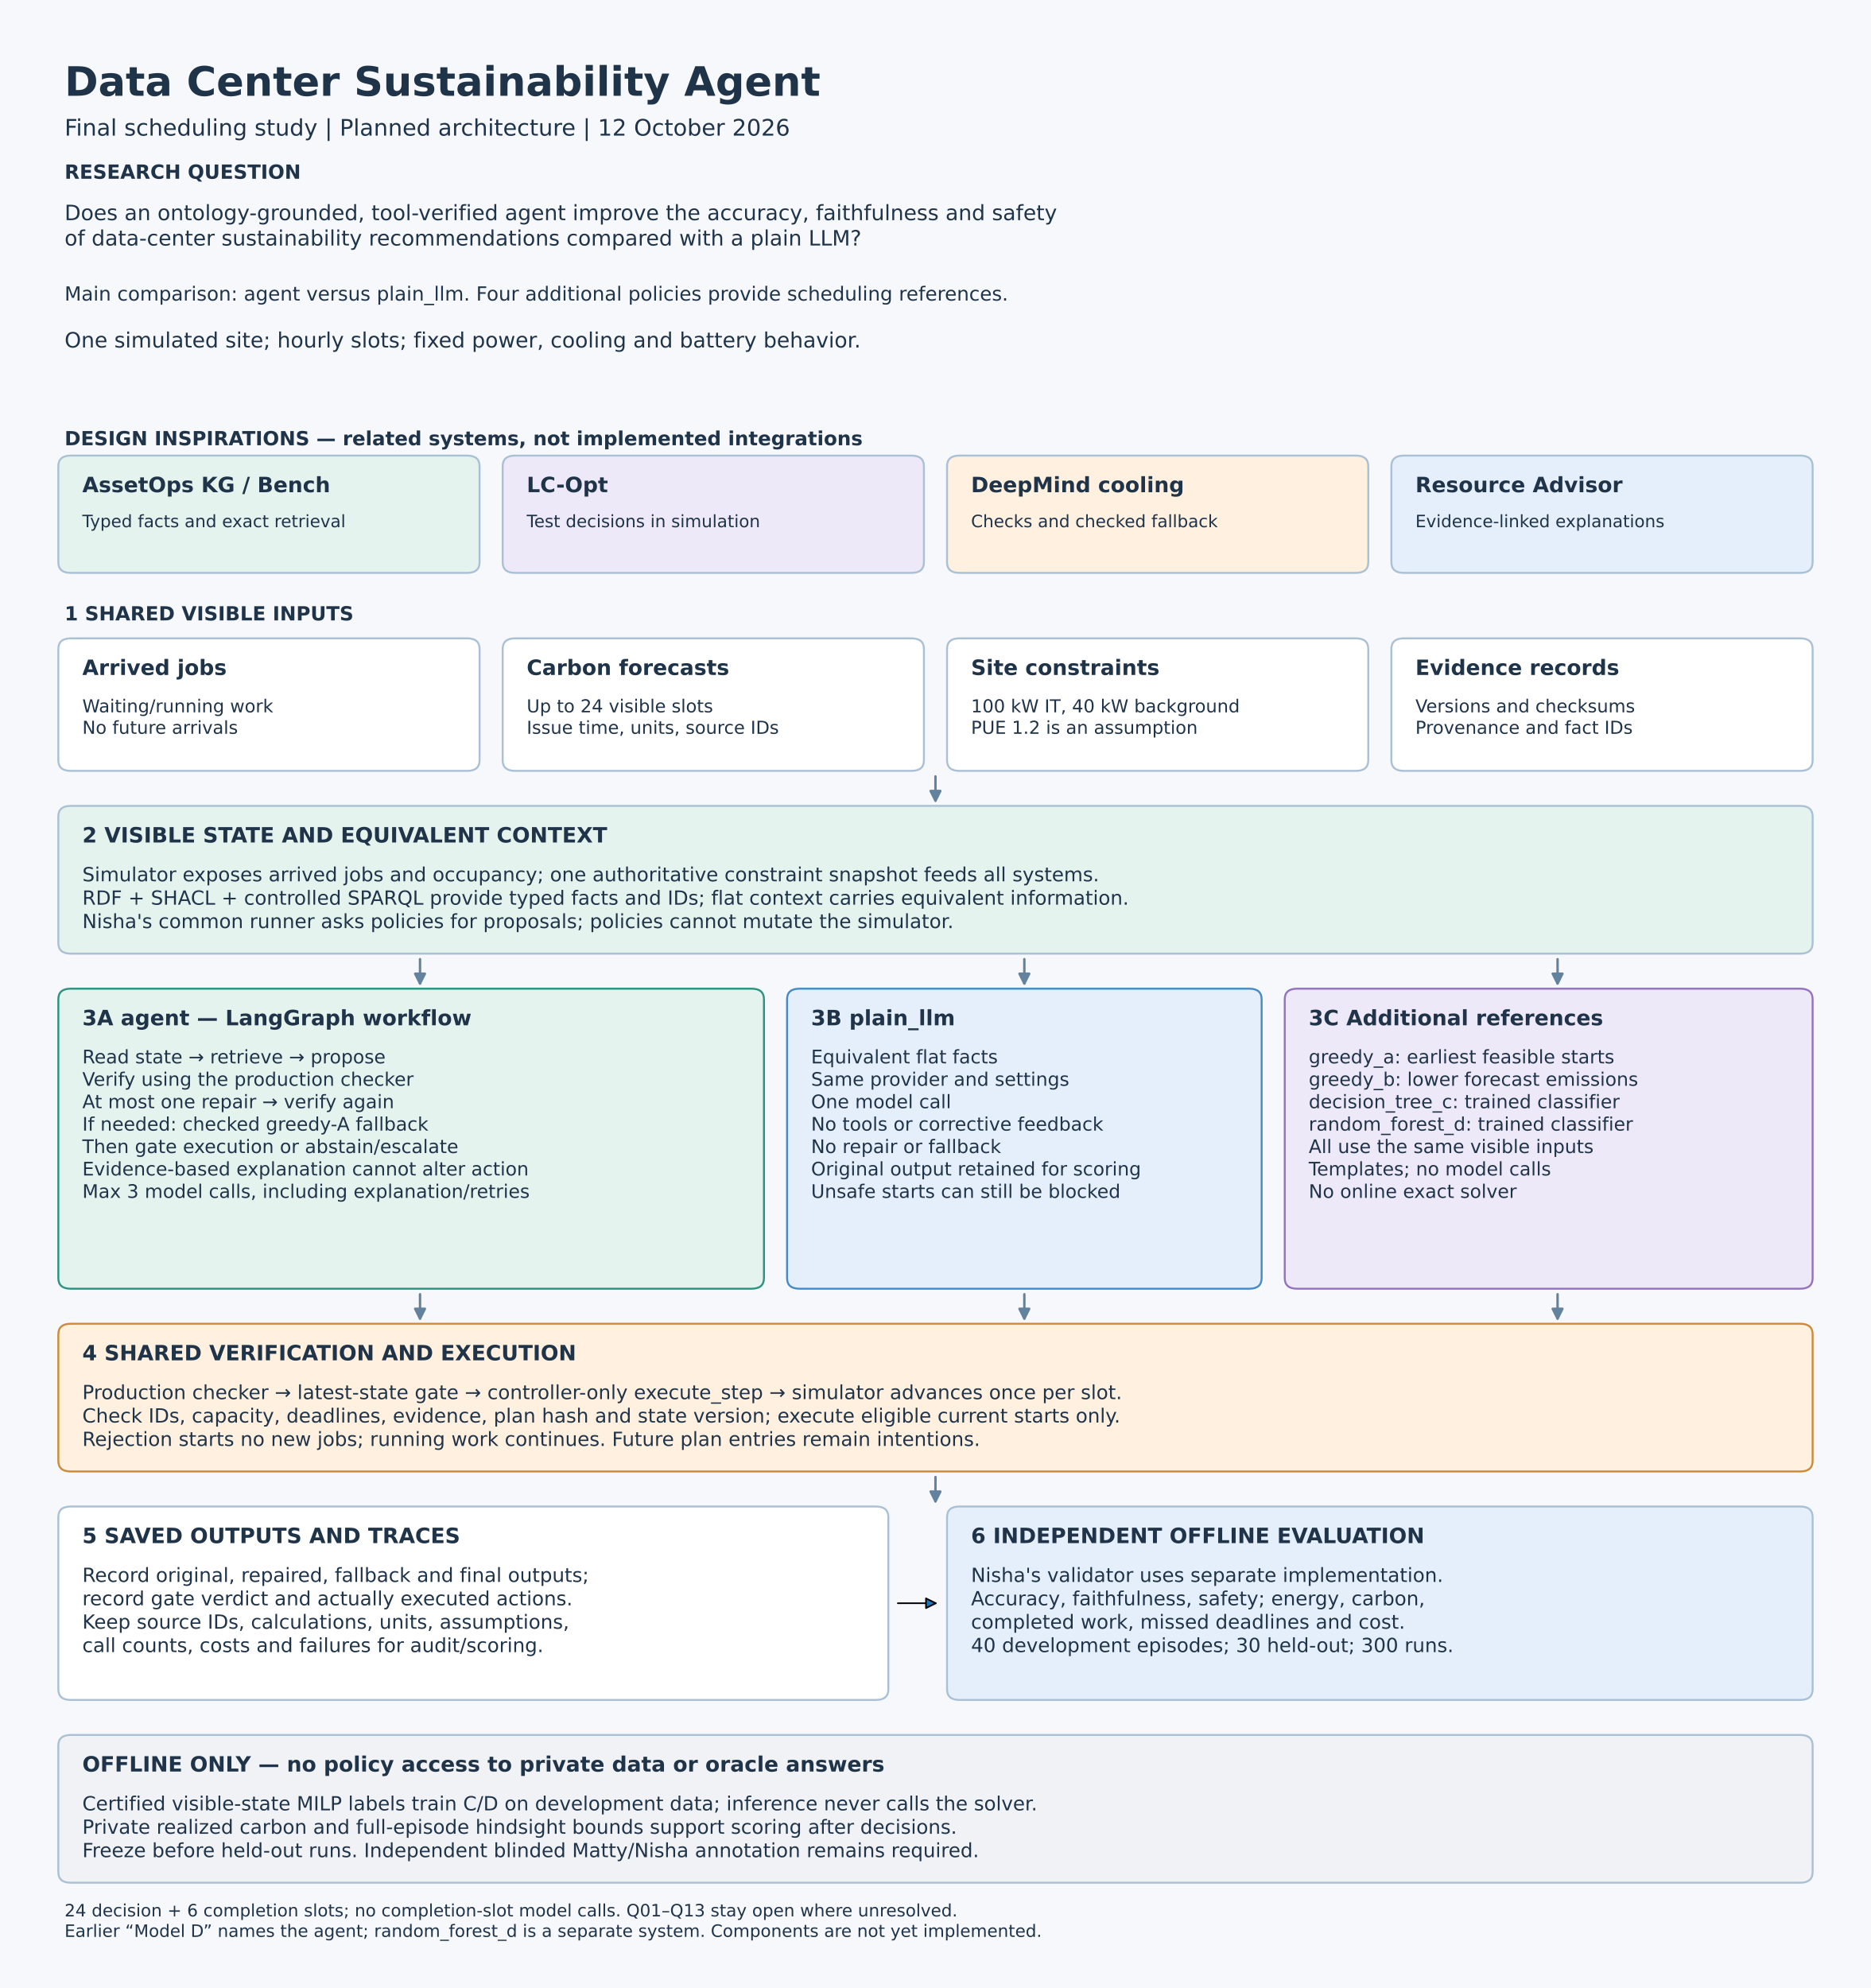
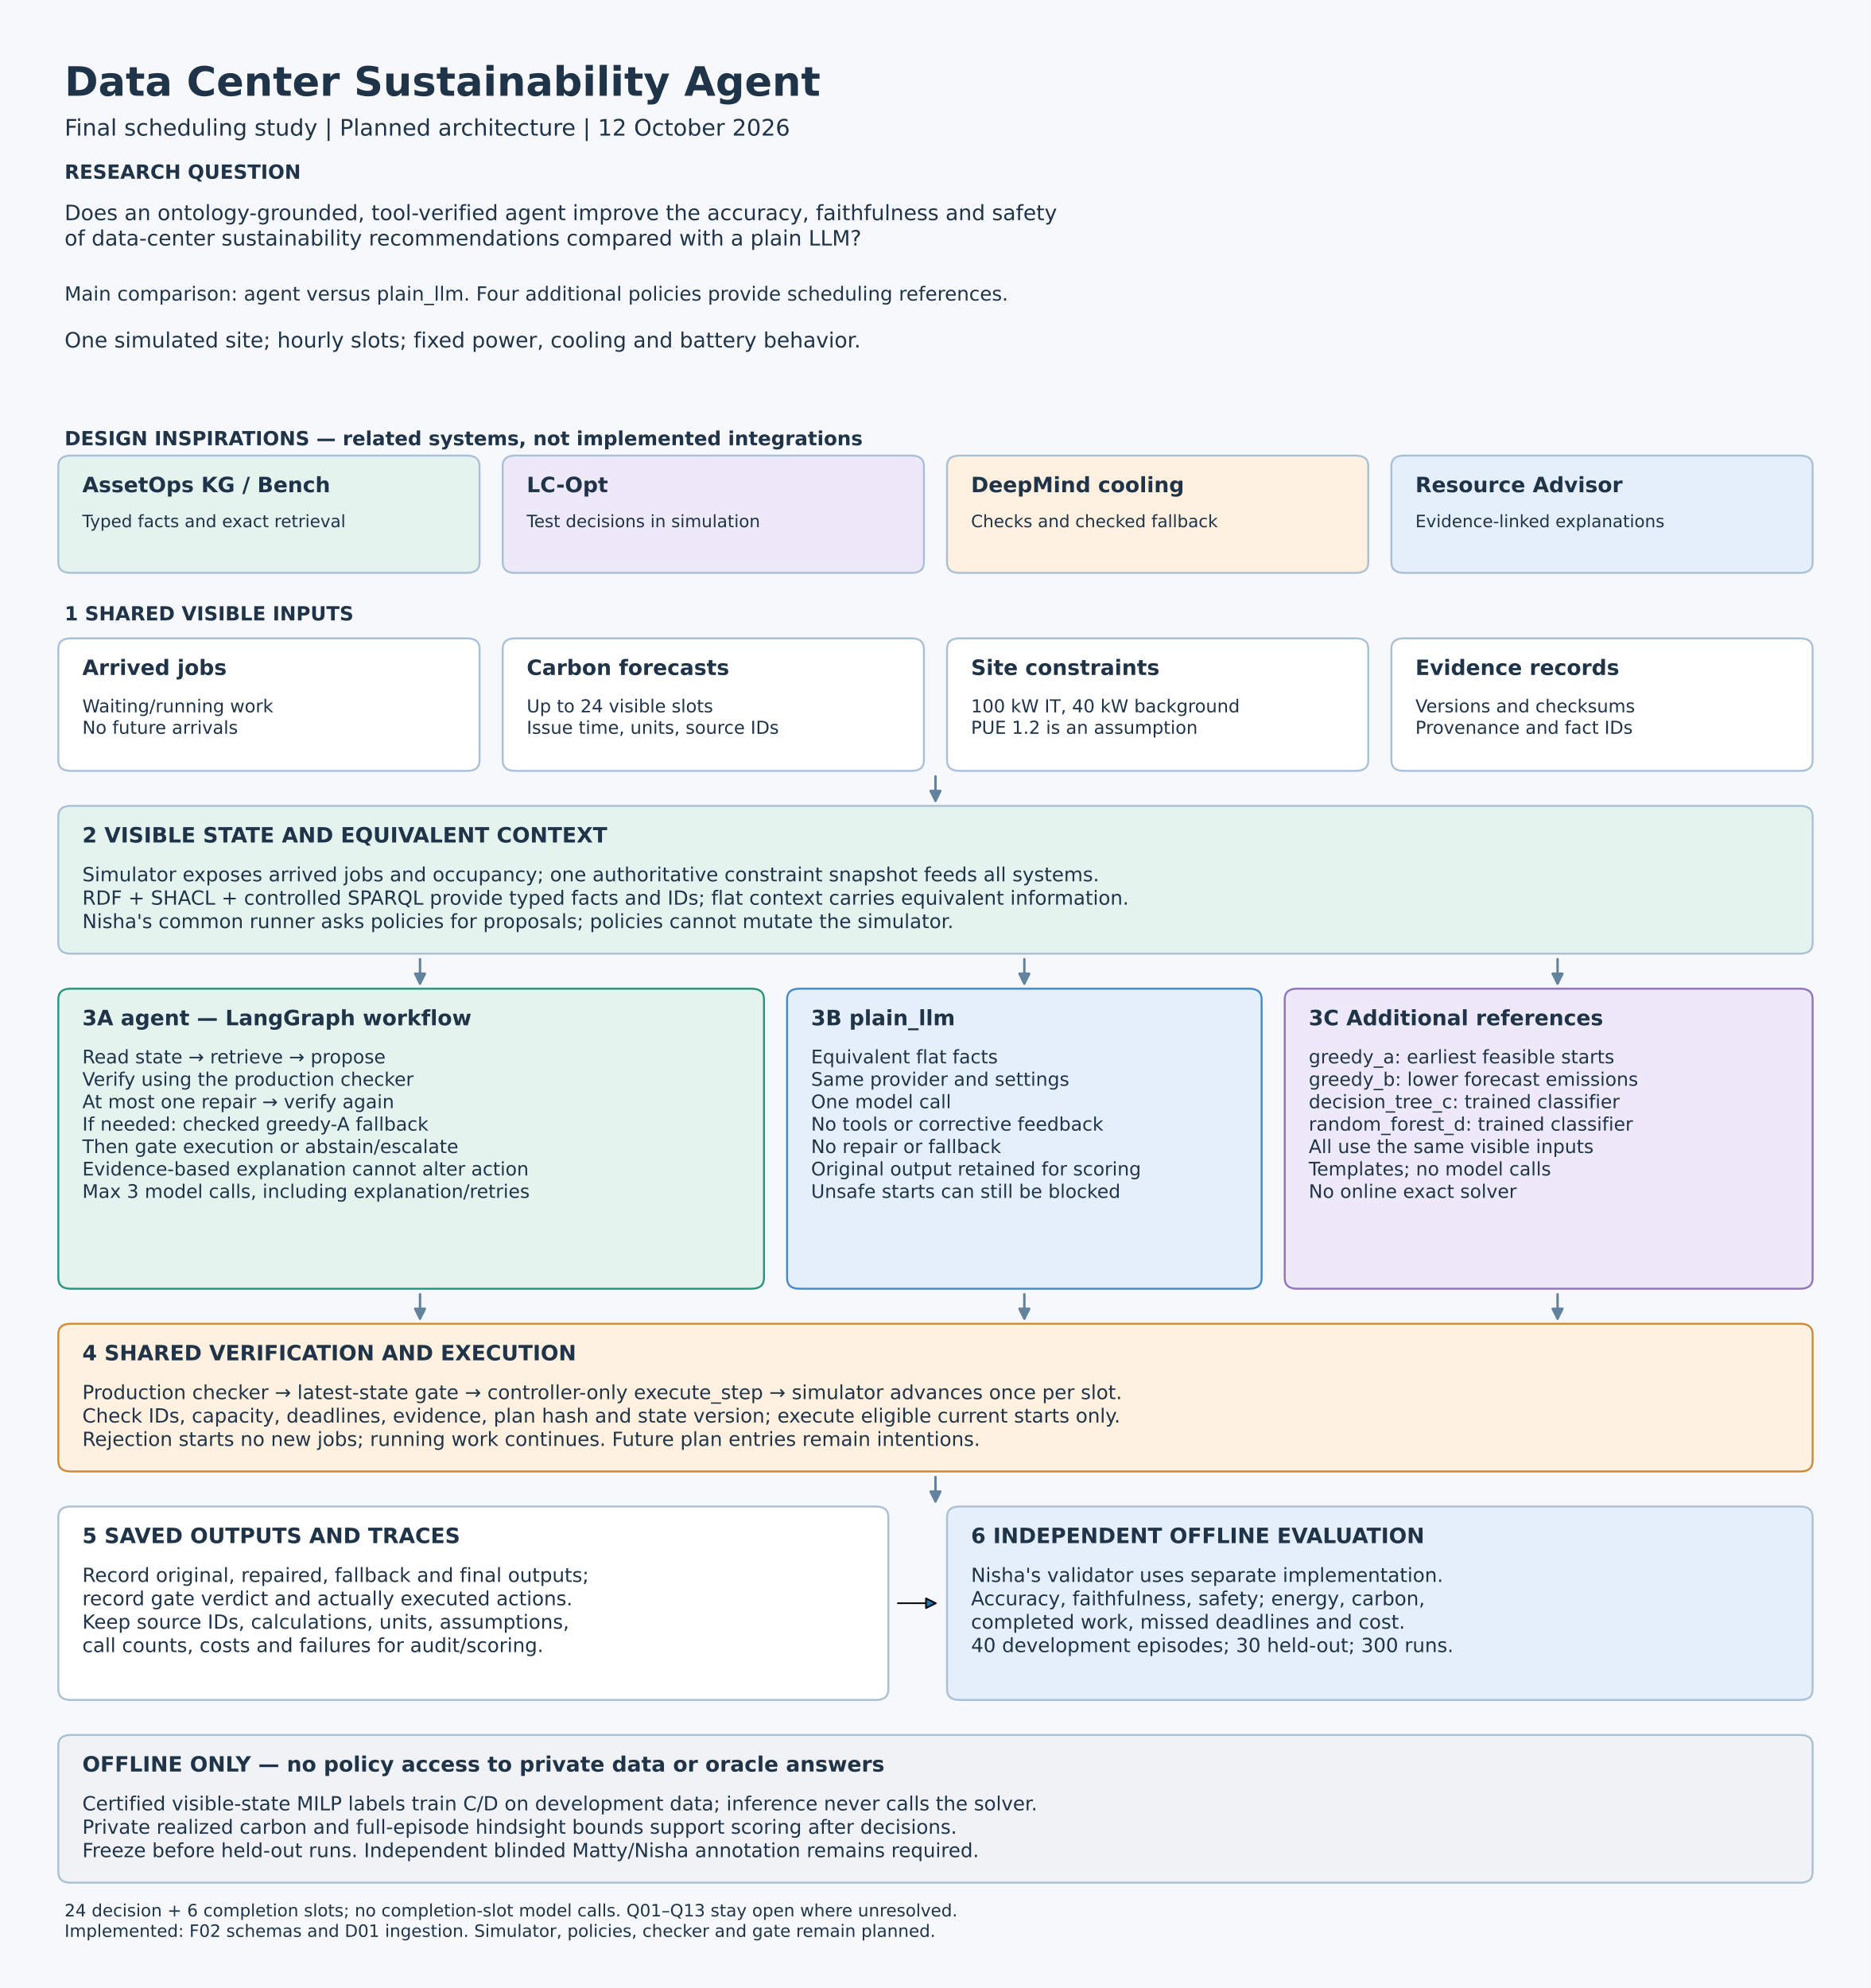
<svg xmlns="http://www.w3.org/2000/svg" width="1152pt" height="1224pt" viewBox="0 0 1152 1224" version="1.1">
  <defs>
    <style type="text/css">*{stroke-linejoin: round; stroke-linecap: butt}</style>
  </defs>
  <g id="figure_1">
    <g id="patch_1">
      <path d="M 0 1224 L 1152 1224 L 1152 0 L 0 0 z " style="fill: #f6f8fc" />
    </g>
    <g id="axes_1">
      <g id="patch_2">
        <path d="M 43.574 352.714 L 287.626 352.714 Q 295.286 352.714 295.286 346.15 L 295.286 287.072 Q 295.286 280.508 287.626 280.508 L 43.574 280.508 Q 35.914 280.508 35.914 287.072 L 35.914 346.15 Q 35.914 352.714 43.574 352.714 z " clip-path="url(#p616b628342)" style="fill: #e5f3ef; stroke: #aac0d5; stroke-width: 1.2; stroke-linejoin: miter" />
      </g>
      <g id="patch_3">
        <path d="M 317.174 352.714 L 561.226 352.714 Q 568.886 352.714 568.886 346.15 L 568.886 287.072 Q 568.886 280.508 561.226 280.508 L 317.174 280.508 Q 309.514 280.508 309.514 287.072 L 309.514 346.15 Q 309.514 352.714 317.174 352.714 z " clip-path="url(#p616b628342)" style="fill: #eee9f8; stroke: #aac0d5; stroke-width: 1.2; stroke-linejoin: miter" />
      </g>
      <g id="patch_4">
        <path d="M 590.774 352.714 L 834.826 352.714 Q 842.486 352.714 842.486 346.15 L 842.486 287.072 Q 842.486 280.508 834.826 280.508 L 590.774 280.508 Q 583.114 280.508 583.114 287.072 L 583.114 346.15 Q 583.114 352.714 590.774 352.714 z " clip-path="url(#p616b628342)" style="fill: #fff0df; stroke: #aac0d5; stroke-width: 1.2; stroke-linejoin: miter" />
      </g>
      <g id="patch_5">
        <path d="M 864.374 352.714 L 1108.426 352.714 Q 1116.086 352.714 1116.086 346.15 L 1116.086 287.072 Q 1116.086 280.508 1108.426 280.508 L 864.374 280.508 Q 856.714 280.508 856.714 287.072 L 856.714 346.15 Q 856.714 352.714 864.374 352.714 z " clip-path="url(#p616b628342)" style="fill: #e5effb; stroke: #aac0d5; stroke-width: 1.2; stroke-linejoin: miter" />
      </g>
      <g id="patch_6">
        <path d="M 43.574 474.621 L 287.626 474.621 Q 295.286 474.621 295.286 468.057 L 295.286 399.601 Q 295.286 393.037 287.626 393.037 L 43.574 393.037 Q 35.914 393.037 35.914 399.601 L 35.914 468.057 Q 35.914 474.621 43.574 474.621 z " clip-path="url(#p616b628342)" style="fill: #ffffff; stroke: #aac0d5; stroke-width: 1.2; stroke-linejoin: miter" />
      </g>
      <g id="patch_7">
        <path d="M 317.174 474.621 L 561.226 474.621 Q 568.886 474.621 568.886 468.057 L 568.886 399.601 Q 568.886 393.037 561.226 393.037 L 317.174 393.037 Q 309.514 393.037 309.514 399.601 L 309.514 468.057 Q 309.514 474.621 317.174 474.621 z " clip-path="url(#p616b628342)" style="fill: #ffffff; stroke: #aac0d5; stroke-width: 1.2; stroke-linejoin: miter" />
      </g>
      <g id="patch_8">
        <path d="M 590.774 474.621 L 834.826 474.621 Q 842.486 474.621 842.486 468.057 L 842.486 399.601 Q 842.486 393.037 834.826 393.037 L 590.774 393.037 Q 583.114 393.037 583.114 399.601 L 583.114 468.057 Q 583.114 474.621 590.774 474.621 z " clip-path="url(#p616b628342)" style="fill: #ffffff; stroke: #aac0d5; stroke-width: 1.2; stroke-linejoin: miter" />
      </g>
      <g id="patch_9">
        <path d="M 864.374 474.621 L 1108.426 474.621 Q 1116.086 474.621 1116.086 468.057 L 1116.086 399.601 Q 1116.086 393.037 1108.426 393.037 L 864.374 393.037 Q 856.714 393.037 856.714 399.601 L 856.714 468.057 Q 856.714 474.621 864.374 474.621 z " clip-path="url(#p616b628342)" style="fill: #ffffff; stroke: #aac0d5; stroke-width: 1.2; stroke-linejoin: miter" />
      </g>
      <g id="patch_10">
        <path d="M 576 478.03 Q 576 486.345 576 492.984 " clip-path="url(#p616b628342)" style="fill: none; stroke: #63829e; stroke-width: 1.5; stroke-linecap: round" />
        <path d="M 579 486.984 L 576 492.984 L 573 486.984 z " clip-path="url(#p616b628342)" style="fill: #63829e; stroke: #63829e; stroke-width: 1.5; stroke-linecap: round" />
      </g>
      <g id="patch_11">
        <path d="M 43.574 587.15 L 1108.426 587.15 Q 1116.086 587.15 1116.086 580.586 L 1116.086 502.753 Q 1116.086 496.189 1108.426 496.189 L 43.574 496.189 Q 35.914 496.189 35.914 502.753 L 35.914 580.586 Q 35.914 587.15 43.574 587.15 z " clip-path="url(#p616b628342)" style="fill: #e5f3ef; stroke: #aac0d5; stroke-width: 1.2; stroke-linejoin: miter" />
      </g>
      <g id="patch_12">
        <path d="M 258.624 590.559 Q 258.624 598.874 258.624 605.513 " clip-path="url(#p616b628342)" style="fill: none; stroke: #63829e; stroke-width: 1.5; stroke-linecap: round" />
        <path d="M 261.624 599.513 L 258.624 605.513 L 255.624 599.513 z " clip-path="url(#p616b628342)" style="fill: #63829e; stroke: #63829e; stroke-width: 1.5; stroke-linecap: round" />
      </g>
      <g id="patch_13">
        <path d="M 630.72 590.559 Q 630.72 598.874 630.72 605.513 " clip-path="url(#p616b628342)" style="fill: none; stroke: #63829e; stroke-width: 1.5; stroke-linecap: round" />
        <path d="M 633.72 599.513 L 630.72 605.513 L 627.72 599.513 z " clip-path="url(#p616b628342)" style="fill: #63829e; stroke: #63829e; stroke-width: 1.5; stroke-linecap: round" />
      </g>
      <g id="patch_14">
        <path d="M 959.04 590.559 Q 959.04 598.874 959.04 605.513 " clip-path="url(#p616b628342)" style="fill: none; stroke: #63829e; stroke-width: 1.5; stroke-linecap: round" />
        <path d="M 962.04 599.513 L 959.04 605.513 L 956.04 599.513 z " clip-path="url(#p616b628342)" style="fill: #63829e; stroke: #63829e; stroke-width: 1.5; stroke-linecap: round" />
      </g>
      <g id="patch_15">
        <path d="M 43.574 793.453 L 462.73 793.453 Q 470.39 793.453 470.39 786.889 L 470.39 615.282 Q 470.39 608.718 462.73 608.718 L 43.574 608.718 Q 35.914 608.718 35.914 615.282 L 35.914 786.889 Q 35.914 793.453 43.574 793.453 z " clip-path="url(#p616b628342)" style="fill: #e5f3ef; stroke: #2a9480; stroke-width: 1.2; stroke-linejoin: miter" />
      </g>
      <g id="patch_16">
        <path d="M 492.278 793.453 L 769.162 793.453 Q 776.822 793.453 776.822 786.889 L 776.822 615.282 Q 776.822 608.718 769.162 608.718 L 492.278 608.718 Q 484.618 608.718 484.618 615.282 L 484.618 786.889 Q 484.618 793.453 492.278 793.453 z " clip-path="url(#p616b628342)" style="fill: #e5effb; stroke: #478ac9; stroke-width: 1.2; stroke-linejoin: miter" />
      </g>
      <g id="patch_17">
        <path d="M 798.71 793.453 L 1108.426 793.453 Q 1116.086 793.453 1116.086 786.889 L 1116.086 615.282 Q 1116.086 608.718 1108.426 608.718 L 798.71 608.718 Q 791.05 608.718 791.05 615.282 L 791.05 786.889 Q 791.05 793.453 798.71 793.453 z " clip-path="url(#p616b628342)" style="fill: #eee9f8; stroke: #9374bc; stroke-width: 1.2; stroke-linejoin: miter" />
      </g>
      <g id="patch_18">
        <path d="M 258.624 796.862 Q 258.624 805.178 258.624 811.816 " clip-path="url(#p616b628342)" style="fill: none; stroke: #63829e; stroke-width: 1.5; stroke-linecap: round" />
        <path d="M 261.624 805.816 L 258.624 811.816 L 255.624 805.816 z " clip-path="url(#p616b628342)" style="fill: #63829e; stroke: #63829e; stroke-width: 1.5; stroke-linecap: round" />
      </g>
      <g id="patch_19">
        <path d="M 630.72 796.862 Q 630.72 805.178 630.72 811.816 " clip-path="url(#p616b628342)" style="fill: none; stroke: #63829e; stroke-width: 1.5; stroke-linecap: round" />
        <path d="M 633.72 805.816 L 630.72 811.816 L 627.72 805.816 z " clip-path="url(#p616b628342)" style="fill: #63829e; stroke: #63829e; stroke-width: 1.5; stroke-linecap: round" />
      </g>
      <g id="patch_20">
        <path d="M 959.04 796.862 Q 959.04 805.178 959.04 811.816 " clip-path="url(#p616b628342)" style="fill: none; stroke: #63829e; stroke-width: 1.5; stroke-linecap: round" />
        <path d="M 962.04 805.816 L 959.04 811.816 L 956.04 805.816 z " clip-path="url(#p616b628342)" style="fill: #63829e; stroke: #63829e; stroke-width: 1.5; stroke-linecap: round" />
      </g>
      <g id="patch_21">
        <path d="M 43.574 905.982 L 1108.426 905.982 Q 1116.086 905.982 1116.086 899.418 L 1116.086 821.585 Q 1116.086 815.021 1108.426 815.021 L 43.574 815.021 Q 35.914 815.021 35.914 821.585 L 35.914 899.418 Q 35.914 905.982 43.574 905.982 z " clip-path="url(#p616b628342)" style="fill: #fff0df; stroke: #cc8b39; stroke-width: 1.2; stroke-linejoin: miter" />
      </g>
      <g id="patch_22">
        <path d="M 576 909.391 Q 576 917.707 576 924.345 " clip-path="url(#p616b628342)" style="fill: none; stroke: #63829e; stroke-width: 1.5; stroke-linecap: round" />
        <path d="M 579 918.345 L 576 924.345 L 573 918.345 z " clip-path="url(#p616b628342)" style="fill: #63829e; stroke: #63829e; stroke-width: 1.5; stroke-linecap: round" />
      </g>
      <g id="patch_23">
        <path d="M 43.574 1046.643 L 539.338 1046.643 Q 546.998 1046.643 546.998 1040.079 L 546.998 934.114 Q 546.998 927.55 539.338 927.55 L 43.574 927.55 Q 35.914 927.55 35.914 934.114 L 35.914 1040.079 Q 35.914 1046.643 43.574 1046.643 z " clip-path="url(#p616b628342)" style="fill: #ffffff; stroke: #aac0d5; stroke-width: 1.2; stroke-linejoin: miter" />
      </g>
      <g id="patch_24">
        <path d="M 552.826 987.097 Q 565.055 987.097 576.166 987.097 " clip-path="url(#p616b628342)" style="fill: none; stroke: #000000; stroke-linecap: round" />
        <path d="M 570.166 984.097 L 576.166 987.097 L 570.166 990.097 z " clip-path="url(#p616b628342)" style="fill: #1f77b4; stroke: #000000; stroke-linecap: round" />
      </g>
      <g id="patch_25">
        <path d="M 590.774 1046.643 L 1108.426 1046.643 Q 1116.086 1046.643 1116.086 1040.079 L 1116.086 934.114 Q 1116.086 927.55 1108.426 927.55 L 590.774 927.55 Q 583.114 927.55 583.114 934.114 L 583.114 1040.079 Q 583.114 1046.643 590.774 1046.643 z " clip-path="url(#p616b628342)" style="fill: #e5effb; stroke: #aac0d5; stroke-width: 1.2; stroke-linejoin: miter" />
      </g>
      <g id="patch_26">
        <path d="M 43.574 1159.172 L 1108.426 1159.172 Q 1116.086 1159.172 1116.086 1152.608 L 1116.086 1074.776 Q 1116.086 1068.211 1108.426 1068.211 L 43.574 1068.211 Q 35.914 1068.211 35.914 1074.776 L 35.914 1152.608 Q 35.914 1159.172 43.574 1159.172 z " clip-path="url(#p616b628342)" style="fill: #f0f2f5; stroke: #aac0d5; stroke-width: 1.2; stroke-linejoin: miter" />
      </g>
      <g id="text_1">
        <text style="font-weight: 700; font-size: 25px; font-family: 'DejaVu Sans'; text-anchor: start; fill: #203449" x="39.744" y="58.974" transform="rotate(-0 39.744 58.97351)">Data Center Sustainability Agent</text>
      </g>
      <g id="text_2">
        <text style="font-size: 14px; font-family: 'DejaVu Sans'; text-anchor: start; fill: #203449" x="39.744" y="83.497" transform="rotate(-0 39.744 83.49745)">Final scheduling study | Planned architecture | 12 October 2026</text>
      </g>
      <g id="text_3">
        <text style="font-weight: 700; font-size: 12px; font-family: 'DejaVu Sans'; text-anchor: start; fill: #203449" x="39.744" y="110.048" transform="rotate(-0 39.744 110.0478)">RESEARCH QUESTION</text>
      </g>
      <g id="text_4">
        <text style="font-size: 13px; font-family: 'DejaVu Sans'; fill: #203449" transform="translate(39.744 135.5534)">Does an ontology-grounded, tool-verified agent improve the accuracy, faithfulness and safety</text>
        <text style="font-size: 13px; font-family: 'DejaVu Sans'; fill: #203449" transform="translate(39.744 151.157)">of data-center sustainability recommendations compared with a plain LLM?</text>
      </g>
      <g id="text_5">
        <text style="font-size: 12px; font-family: 'DejaVu Sans'; text-anchor: start; fill: #203449" x="39.744" y="185.068" transform="rotate(-0 39.744 185.0681)">Main comparison: agent versus plain_llm. Four additional policies provide scheduling references.</text>
      </g>
      <g id="text_6">
        <text style="font-size: 13px; font-family: 'DejaVu Sans'; text-anchor: start; fill: #203449" x="39.744" y="213.96" transform="rotate(-0 39.744 213.9602)">One simulated site; hourly slots; fixed power, cooling and battery behavior.</text>
      </g>
      <g id="text_7">
        <text style="font-weight: 700; font-size: 12px; font-family: 'DejaVu Sans'; text-anchor: start; fill: #203449" x="39.744" y="274.154" transform="rotate(-0 39.744 274.1536)">DESIGN INSPIRATIONS — related systems, not implemented integrations</text>
      </g>
      <g id="text_8">
        <text style="font-weight: 700; font-size: 13px; font-family: 'DejaVu Sans'; text-anchor: start; fill: #203449" x="50.688" y="303.046" transform="rotate(-0 50.688 303.0457)">AssetOps KG / Bench</text>
      </g>
      <g id="text_9">
        <text style="font-size: 10.5px; font-family: 'DejaVu Sans'; text-anchor: start; fill: #203449" x="50.688" y="324.59" transform="rotate(-0 50.688 324.5897)">Typed facts and exact retrieval</text>
      </g>
      <g id="text_10">
        <text style="font-weight: 700; font-size: 13px; font-family: 'DejaVu Sans'; text-anchor: start; fill: #203449" x="324.288" y="303.045" transform="rotate(-0 324.288 303.0447)">LC-Opt</text>
      </g>
      <g id="text_11">
        <text style="font-size: 10.5px; font-family: 'DejaVu Sans'; text-anchor: start; fill: #203449" x="324.288" y="324.59" transform="rotate(-0 324.288 324.5897)">Test decisions in simulation</text>
      </g>
      <g id="text_12">
        <text style="font-weight: 700; font-size: 13px; font-family: 'DejaVu Sans'; text-anchor: start; fill: #203449" x="597.888" y="303.046" transform="rotate(-0 597.888 303.0457)">DeepMind cooling</text>
      </g>
      <g id="text_13">
        <text style="font-size: 10.5px; font-family: 'DejaVu Sans'; text-anchor: start; fill: #203449" x="597.888" y="324.59" transform="rotate(-0 597.888 324.5897)">Checks and checked fallback</text>
      </g>
      <g id="text_14">
        <text style="font-weight: 700; font-size: 13px; font-family: 'DejaVu Sans'; text-anchor: start; fill: #203449" x="871.488" y="303.046" transform="rotate(-0 871.488 303.0457)">Resource Advisor</text>
      </g>
      <g id="text_15">
        <text style="font-size: 10.5px; font-family: 'DejaVu Sans'; text-anchor: start; fill: #203449" x="871.488" y="324.59" transform="rotate(-0 871.488 324.5897)">Evidence-linked explanations</text>
      </g>
      <g id="text_16">
        <text style="font-weight: 700; font-size: 12px; font-family: 'DejaVu Sans'; text-anchor: start; fill: #203449" x="39.744" y="381.993" transform="rotate(-0 39.744 381.993)">1  SHARED VISIBLE INPUTS</text>
      </g>
      <g id="text_17">
        <text style="font-weight: 700; font-size: 13px; font-family: 'DejaVu Sans'; text-anchor: start; fill: #203449" x="50.688" y="415.575" transform="rotate(-0 50.688 415.5747)">Arrived jobs</text>
      </g>
      <g id="text_18">
        <text style="font-size: 11px; font-family: 'DejaVu Sans'; fill: #203449" transform="translate(50.688 438.5997)">Waiting/running work</text>
        <text style="font-size: 11px; font-family: 'DejaVu Sans'; fill: #203449" transform="translate(50.688 451.8027)">No future arrivals</text>
      </g>
      <g id="text_19">
        <text style="font-weight: 700; font-size: 13px; font-family: 'DejaVu Sans'; text-anchor: start; fill: #203449" x="324.288" y="415.575" transform="rotate(-0 324.288 415.5747)">Carbon forecasts</text>
      </g>
      <g id="text_20">
        <text style="font-size: 11px; font-family: 'DejaVu Sans'; fill: #203449" transform="translate(324.288 438.5997)">Up to 24 visible slots</text>
        <text style="font-size: 11px; font-family: 'DejaVu Sans'; fill: #203449" transform="translate(324.288 451.8027)">Issue time, units, source IDs</text>
      </g>
      <g id="text_21">
        <text style="font-weight: 700; font-size: 13px; font-family: 'DejaVu Sans'; text-anchor: start; fill: #203449" x="597.888" y="415.575" transform="rotate(-0 597.888 415.5747)">Site constraints</text>
      </g>
      <g id="text_22">
        <text style="font-size: 11px; font-family: 'DejaVu Sans'; fill: #203449" transform="translate(597.888 438.5997)">100 kW IT, 40 kW background</text>
        <text style="font-size: 11px; font-family: 'DejaVu Sans'; fill: #203449" transform="translate(597.888 451.8027)">PUE 1.2 is an assumption</text>
      </g>
      <g id="text_23">
        <text style="font-weight: 700; font-size: 13px; font-family: 'DejaVu Sans'; text-anchor: start; fill: #203449" x="871.488" y="415.575" transform="rotate(-0 871.488 415.5747)">Evidence records</text>
      </g>
      <g id="text_24">
        <text style="font-size: 11px; font-family: 'DejaVu Sans'; fill: #203449" transform="translate(871.488 438.5997)">Versions and checksums</text>
        <text style="font-size: 11px; font-family: 'DejaVu Sans'; fill: #203449" transform="translate(871.488 451.8027)">Provenance and fact IDs</text>
      </g>
      <g id="text_25">
        <text style="font-weight: 700; font-size: 13px; font-family: 'DejaVu Sans'; text-anchor: start; fill: #203449" x="50.688" y="518.725" transform="rotate(-0 50.688 518.7253)">2  VISIBLE STATE AND EQUIVALENT CONTEXT</text>
      </g>
      <g id="text_26">
        <text style="font-size: 12px; font-family: 'DejaVu Sans'; fill: #203449" transform="translate(50.688 542.6112)">Simulator exposes arrived jobs and occupancy; one authoritative constraint snapshot feeds all systems.</text>
        <text style="font-size: 12px; font-family: 'DejaVu Sans'; fill: #203449" transform="translate(50.688 557.0145)">RDF + SHACL + controlled SPARQL provide typed facts and IDs; flat context carries equivalent information.</text>
        <text style="font-size: 12px; font-family: 'DejaVu Sans'; fill: #203449" transform="translate(50.688 571.4178)">Nisha's common runner asks policies for proposals; policies cannot mutate the simulator.</text>
      </g>
      <g id="text_27">
        <text style="font-weight: 700; font-size: 13px; font-family: 'DejaVu Sans'; text-anchor: start; fill: #203449" x="50.688" y="631.255" transform="rotate(-0 50.688 631.2554)">3A  agent — LangGraph workflow</text>
      </g>
      <g id="text_28">
        <text style="font-size: 11.5px; font-family: 'DejaVu Sans'; fill: #203449" transform="translate(50.688 654.7103)">Read state → retrieve → propose</text>
        <text style="font-size: 11.5px; font-family: 'DejaVu Sans'; fill: #203449" transform="translate(50.688 668.5134)">Verify using the production checker</text>
        <text style="font-size: 11.5px; font-family: 'DejaVu Sans'; fill: #203449" transform="translate(50.688 682.3166)">At most one repair → verify again</text>
        <text style="font-size: 11.5px; font-family: 'DejaVu Sans'; fill: #203449" transform="translate(50.688 696.1197)">If needed: checked greedy-A fallback</text>
        <text style="font-size: 11.5px; font-family: 'DejaVu Sans'; fill: #203449" transform="translate(50.688 709.9229)">Then gate execution or abstain/escalate</text>
        <text style="font-size: 11.5px; font-family: 'DejaVu Sans'; fill: #203449" transform="translate(50.688 723.726)">Evidence-based explanation cannot alter action</text>
        <text style="font-size: 11.5px; font-family: 'DejaVu Sans'; fill: #203449" transform="translate(50.688 737.5292)">Max 3 model calls, including explanation/retries</text>
      </g>
      <g id="text_29">
        <text style="font-weight: 700; font-size: 13px; font-family: 'DejaVu Sans'; text-anchor: start; fill: #203449" x="499.392" y="631.255" transform="rotate(-0 499.392 631.2554)">3B  plain_llm</text>
      </g>
      <g id="text_30">
        <text style="font-size: 11.5px; font-family: 'DejaVu Sans'; fill: #203449" transform="translate(499.392 654.7103)">Equivalent flat facts</text>
        <text style="font-size: 11.5px; font-family: 'DejaVu Sans'; fill: #203449" transform="translate(499.392 668.5134)">Same provider and settings</text>
        <text style="font-size: 11.5px; font-family: 'DejaVu Sans'; fill: #203449" transform="translate(499.392 682.3166)">One model call</text>
        <text style="font-size: 11.5px; font-family: 'DejaVu Sans'; fill: #203449" transform="translate(499.392 696.1197)">No tools or corrective feedback</text>
        <text style="font-size: 11.5px; font-family: 'DejaVu Sans'; fill: #203449" transform="translate(499.392 709.9229)">No repair or fallback</text>
        <text style="font-size: 11.5px; font-family: 'DejaVu Sans'; fill: #203449" transform="translate(499.392 723.726)">Original output retained for scoring</text>
        <text style="font-size: 11.5px; font-family: 'DejaVu Sans'; fill: #203449" transform="translate(499.392 737.5292)">Unsafe starts can still be blocked</text>
      </g>
      <g id="text_31">
        <text style="font-weight: 700; font-size: 13px; font-family: 'DejaVu Sans'; text-anchor: start; fill: #203449" x="805.824" y="631.255" transform="rotate(-0 805.824 631.2554)">3C  Additional references</text>
      </g>
      <g id="text_32">
        <text style="font-size: 11.5px; font-family: 'DejaVu Sans'; fill: #203449" transform="translate(805.824 654.7103)">greedy_a: earliest feasible starts</text>
        <text style="font-size: 11.5px; font-family: 'DejaVu Sans'; fill: #203449" transform="translate(805.824 668.5134)">greedy_b: lower forecast emissions</text>
        <text style="font-size: 11.5px; font-family: 'DejaVu Sans'; fill: #203449" transform="translate(805.824 682.3166)">decision_tree_c: trained classifier</text>
        <text style="font-size: 11.5px; font-family: 'DejaVu Sans'; fill: #203449" transform="translate(805.824 696.1197)">random_forest_d: trained classifier</text>
        <text style="font-size: 11.5px; font-family: 'DejaVu Sans'; fill: #203449" transform="translate(805.824 709.9229)">All use the same visible inputs</text>
        <text style="font-size: 11.5px; font-family: 'DejaVu Sans'; fill: #203449" transform="translate(805.824 723.726)">Templates; no model calls</text>
        <text style="font-size: 11.5px; font-family: 'DejaVu Sans'; fill: #203449" transform="translate(805.824 737.5292)">No online exact solver</text>
      </g>
      <g id="text_33">
        <text style="font-weight: 700; font-size: 13px; font-family: 'DejaVu Sans'; text-anchor: start; fill: #203449" x="50.688" y="837.558" transform="rotate(-0 50.688 837.5576)">4  SHARED VERIFICATION AND EXECUTION</text>
      </g>
      <g id="text_34">
        <text style="font-size: 12px; font-family: 'DejaVu Sans'; fill: #203449" transform="translate(50.688 861.4435)">Production checker → latest-state gate → controller-only execute_step → simulator advances once per slot.</text>
        <text style="font-size: 12px; font-family: 'DejaVu Sans'; fill: #203449" transform="translate(50.688 875.8468)">Check IDs, capacity, deadlines, evidence, plan hash and state version; execute eligible current starts only.</text>
        <text style="font-size: 12px; font-family: 'DejaVu Sans'; fill: #203449" transform="translate(50.688 890.2501)">Rejection starts no new jobs; running work continues. Future plan entries remain intentions.</text>
      </g>
      <g id="text_35">
        <text style="font-weight: 700; font-size: 13px; font-family: 'DejaVu Sans'; text-anchor: start; fill: #203449" x="50.688" y="950.087" transform="rotate(-0 50.688 950.0866)">5  SAVED OUTPUTS AND TRACES</text>
      </g>
      <g id="text_36">
        <text style="font-size: 12px; font-family: 'DejaVu Sans'; fill: #203449" transform="translate(50.688 973.9725)">Record original, repaired, fallback and final outputs;</text>
        <text style="font-size: 12px; font-family: 'DejaVu Sans'; fill: #203449" transform="translate(50.688 988.3758)">record gate verdict and actually executed actions.</text>
        <text style="font-size: 12px; font-family: 'DejaVu Sans'; fill: #203449" transform="translate(50.688 1002.779)">Keep source IDs, calculations, units, assumptions,</text>
        <text style="font-size: 12px; font-family: 'DejaVu Sans'; fill: #203449" transform="translate(50.688 1017.182)">call counts, costs and failures for audit/scoring.</text>
      </g>
      <g id="text_37">
        <text style="font-weight: 700; font-size: 13px; font-family: 'DejaVu Sans'; text-anchor: start; fill: #203449" x="597.888" y="950.087" transform="rotate(-0 597.888 950.0866)">6  INDEPENDENT OFFLINE EVALUATION</text>
      </g>
      <g id="text_38">
        <text style="font-size: 12px; font-family: 'DejaVu Sans'; fill: #203449" transform="translate(597.888 973.9725)">Nisha's validator uses separate implementation.</text>
        <text style="font-size: 12px; font-family: 'DejaVu Sans'; fill: #203449" transform="translate(597.888 988.3758)">Accuracy, faithfulness, safety; energy, carbon,</text>
        <text style="font-size: 12px; font-family: 'DejaVu Sans'; fill: #203449" transform="translate(597.888 1002.779)">completed work, missed deadlines and cost.</text>
        <text style="font-size: 12px; font-family: 'DejaVu Sans'; fill: #203449" transform="translate(597.888 1017.182)">40 development episodes; 30 held-out; 300 runs.</text>
      </g>
      <g id="text_39">
        <text style="font-weight: 700; font-size: 13px; font-family: 'DejaVu Sans'; text-anchor: start; fill: #203449" x="50.688" y="1090.749" transform="rotate(-0 50.688 1090.749)">OFFLINE ONLY — no policy access to private data or oracle answers</text>
      </g>
      <g id="text_40">
        <text style="font-size: 12px; font-family: 'DejaVu Sans'; fill: #203449" transform="translate(50.688 1114.634)">Certified visible-state MILP labels train C/D on development data; inference never calls the solver.</text>
        <text style="font-size: 12px; font-family: 'DejaVu Sans'; fill: #203449" transform="translate(50.688 1129.037)">Private realized carbon and full-episode hindsight bounds support scoring after decisions.</text>
        <text style="font-size: 12px; font-family: 'DejaVu Sans'; fill: #203449" transform="translate(50.688 1143.44)">Freeze before held-out runs. Independent blinded Matty/Nisha annotation remains required.</text>
      </g>
      <g id="text_41">
        <text style="font-size: 10.5px; font-family: 'DejaVu Sans'; fill: #203449" transform="translate(39.744 1179.924)">24 decision + 6 completion slots; no completion-slot model calls. Q01–Q13 stay open where unresolved.</text>
-         <text style="font-size: 10.5px; font-family: 'DejaVu Sans'; fill: #203449" transform="translate(39.744 1192.526)">Earlier “Model D” names the agent; random_forest_d is a separate system. Components are not yet implemented.</text>
+         <text style="font-size: 10.5px; font-family: 'DejaVu Sans'; fill: #203449" transform="translate(39.744 1192.526)">Implemented: F02 schemas and D01 ingestion. Simulator, policies, checker and gate remain planned.</text>
      </g>
    </g>
  </g>
  <defs>
    <clipPath id="p616b628342">
      <rect x="28.8" y="30.6" width="1094.4" height="1162.8" />
    </clipPath>
  </defs>
</svg>
